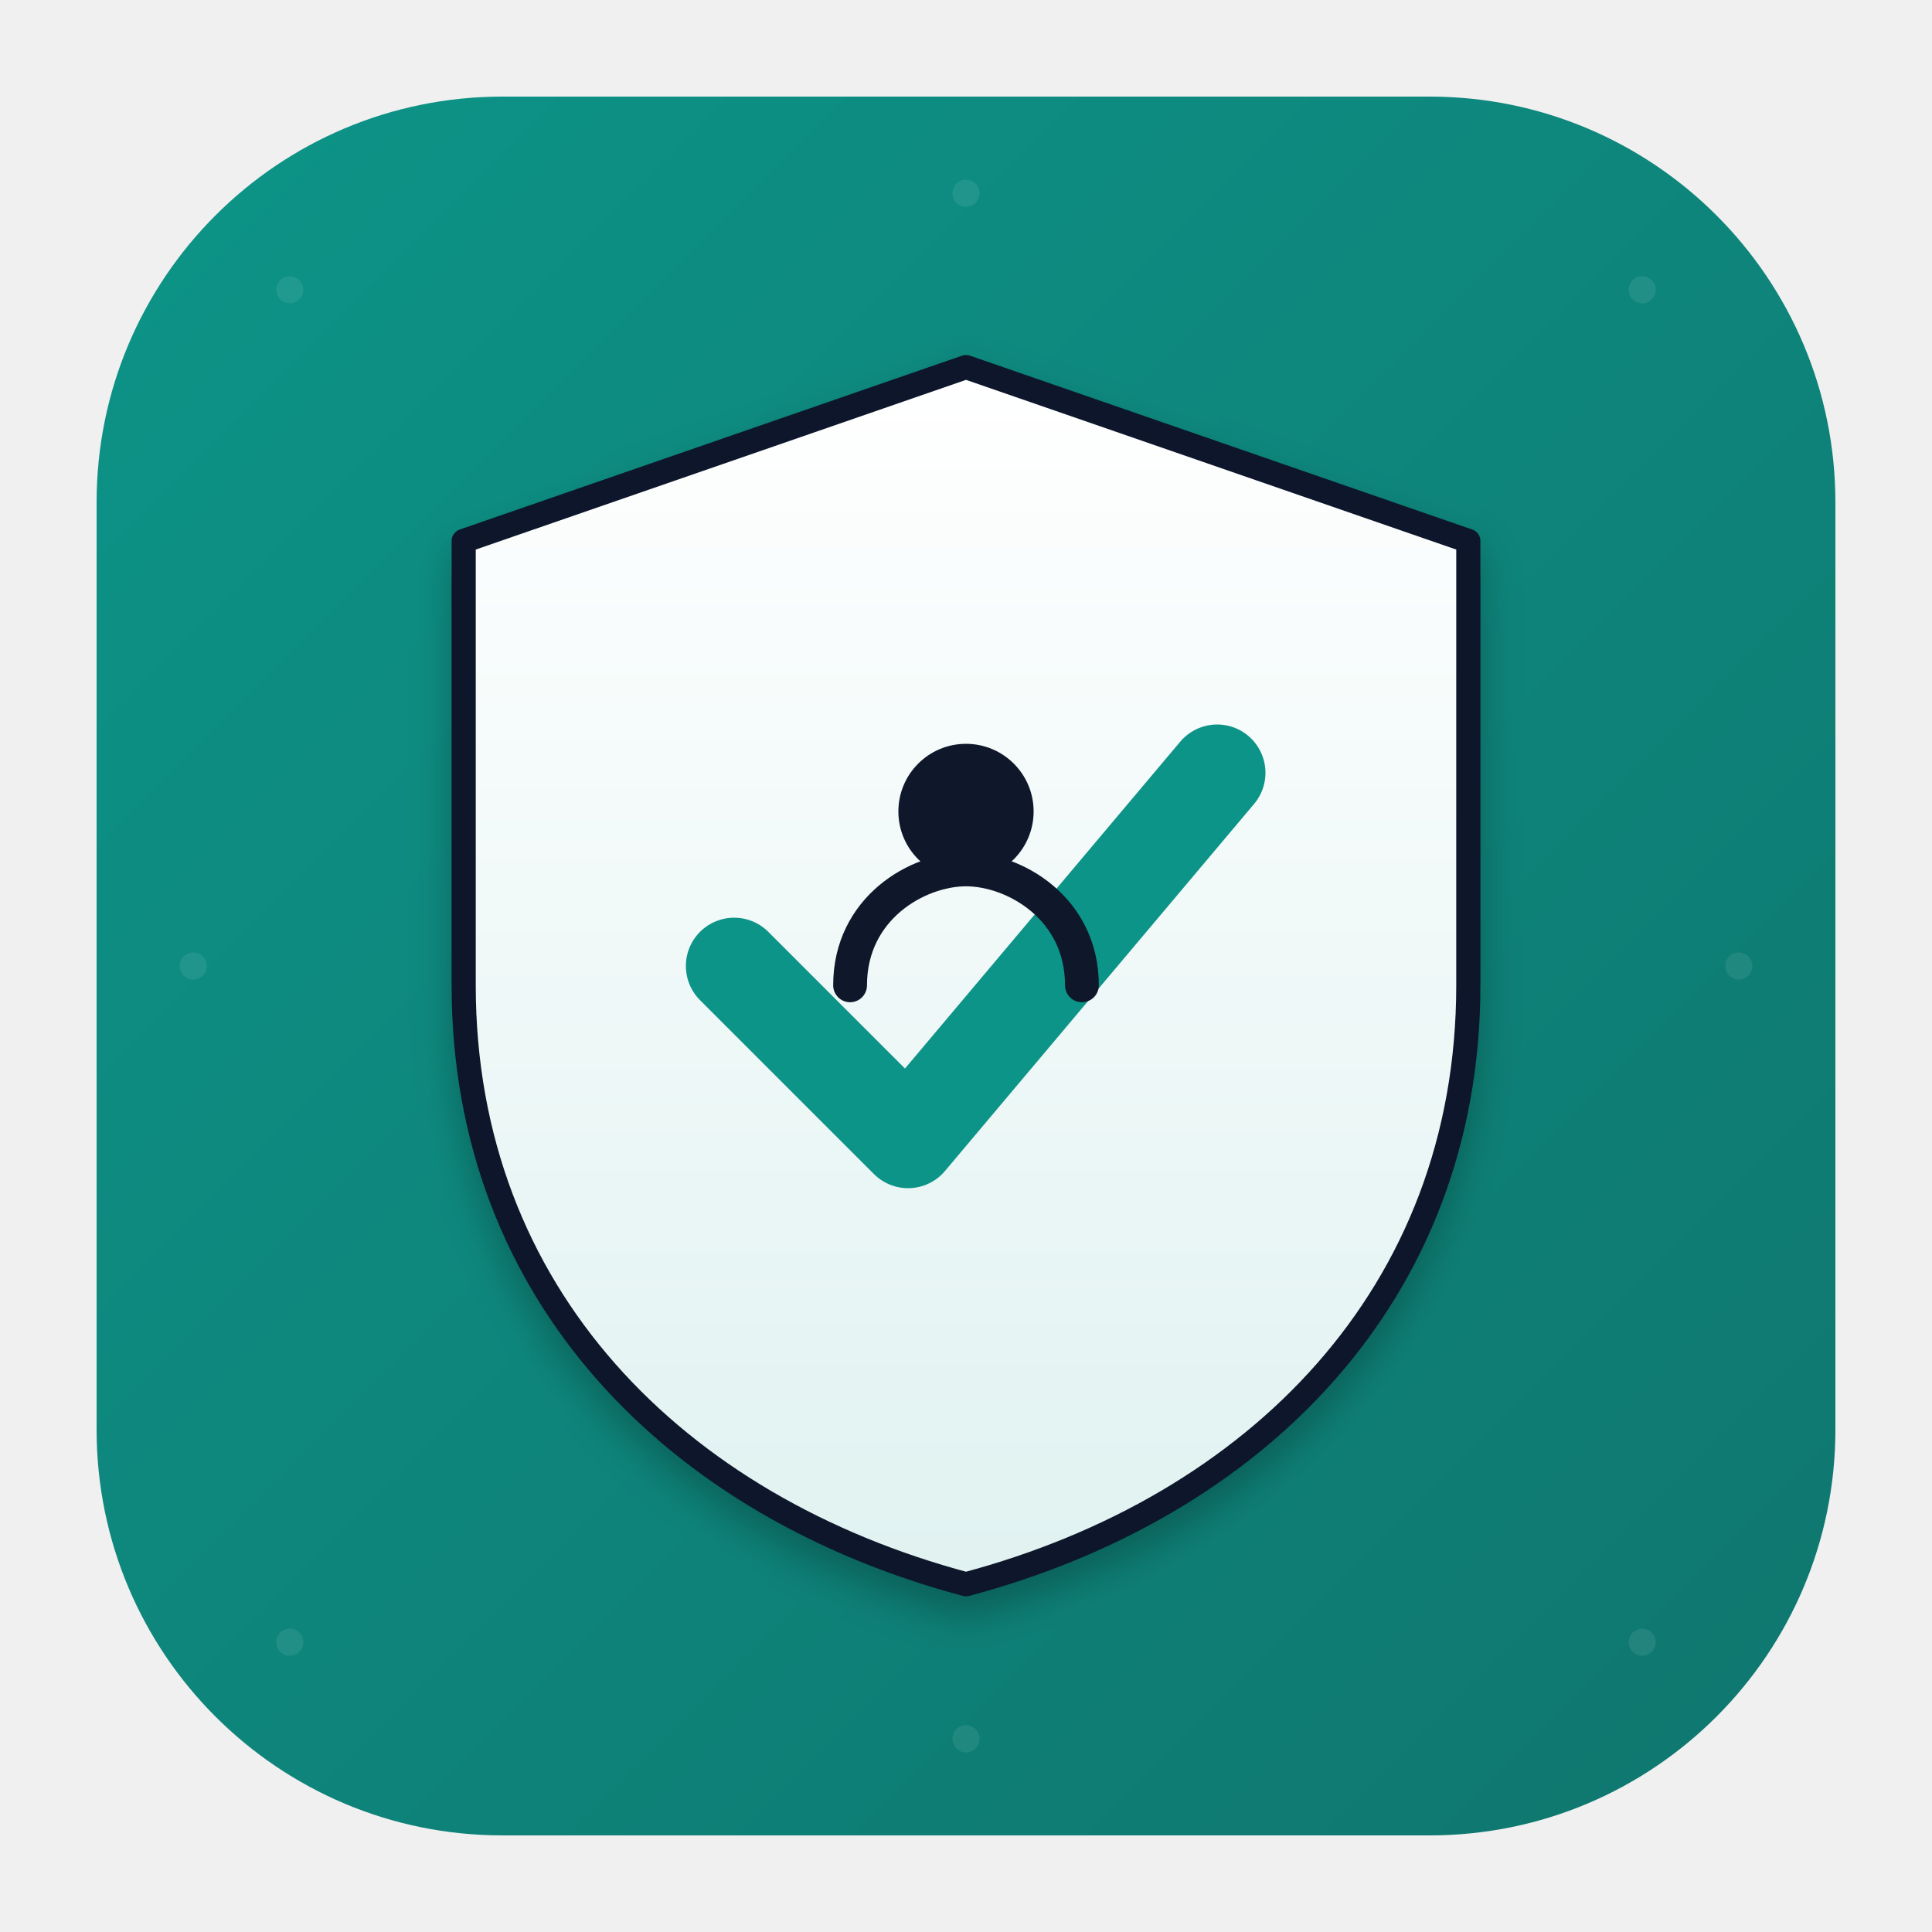
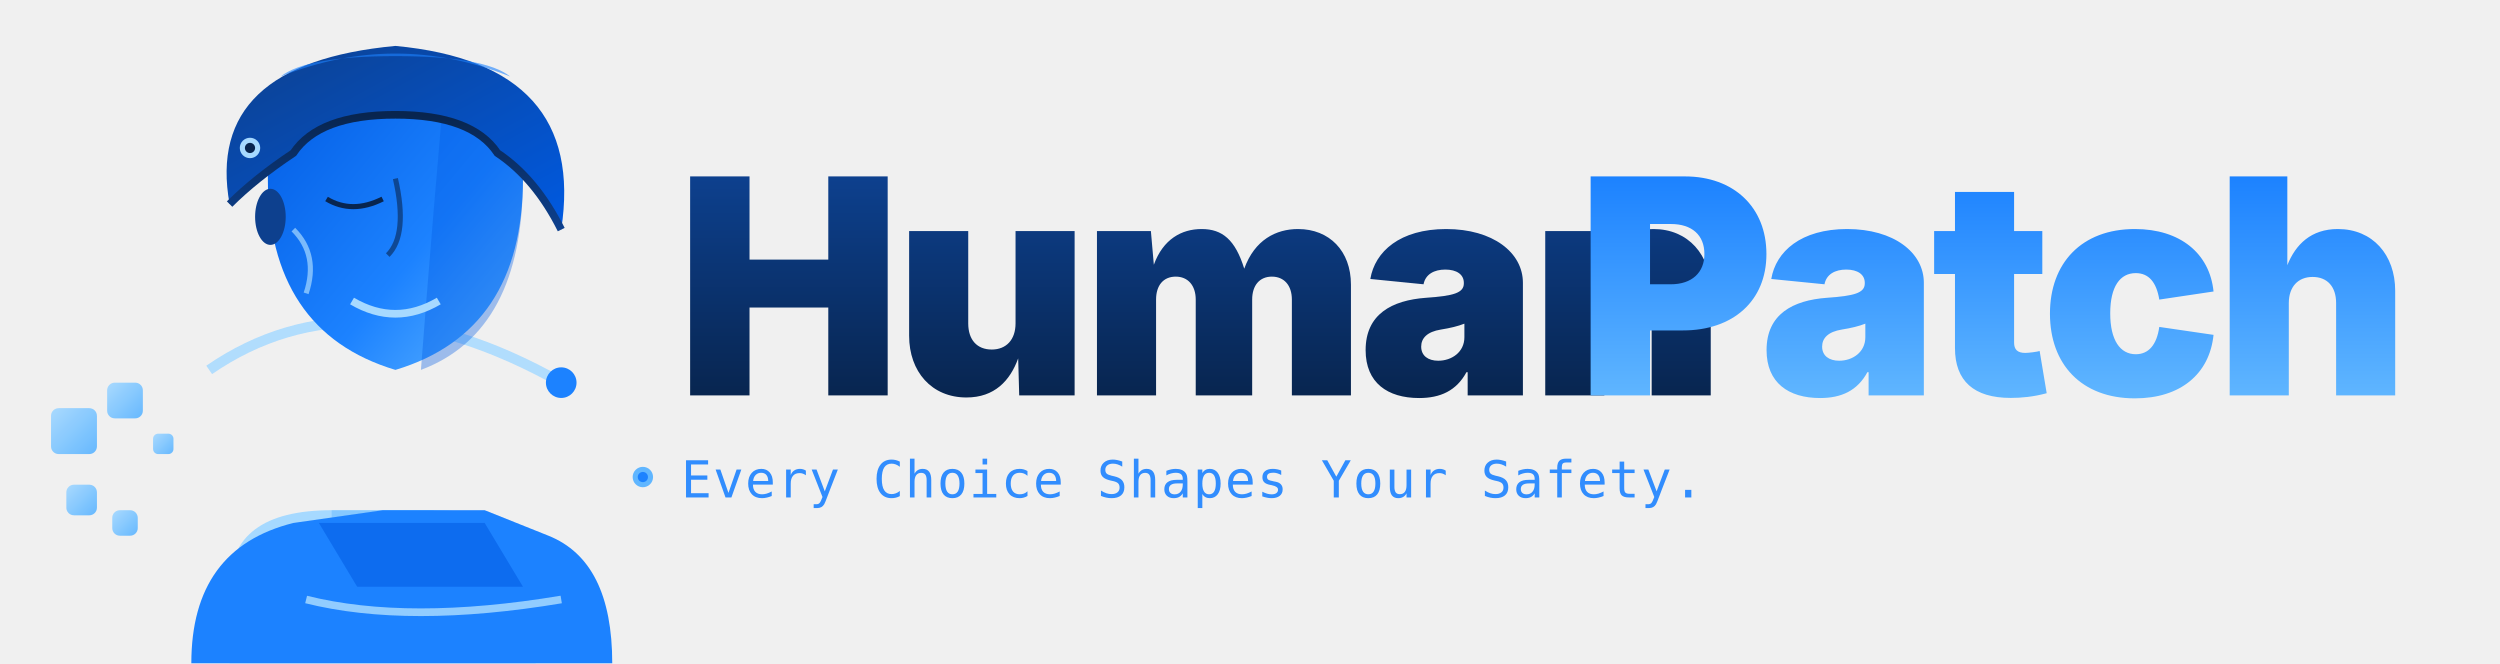
- <svg xmlns="http://www.w3.org/2000/svg" viewBox="0 0 200 200" width="200" height="200">
+ <svg xmlns="http://www.w3.org/2000/svg" viewBox="0 0 980 260" role="img" aria-label="HumanPatch — Every Choice Shapes Your Safety.">
  <defs>
-     <linearGradient id="bg" x1="0" y1="0" x2="1" y2="1">
-       <stop offset="0%" stop-color="#0D9488" />
-       <stop offset="100%" stop-color="#0F766E" />
+     <linearGradient id="face" x1="0" y1="0" x2="1" y2="1">
+       <stop offset="0%" stop-color="#005AE2" />
+       <stop offset="60%" stop-color="#1C82FF" />
+       <stop offset="100%" stop-color="#60B6FF" />
    </linearGradient>
-     <linearGradient id="shield" x1="0" y1="0" x2="0" y2="1">
-       <stop offset="0%" stop-color="#FFFFFF" />
-       <stop offset="100%" stop-color="#E0F2F1" />
+     <linearGradient id="helmet" x1="0" y1="0" x2="1" y2="1">
+       <stop offset="0%" stop-color="#0D408E" />
+       <stop offset="100%" stop-color="#005AE2" />
    </linearGradient>
-     <filter id="shadow" x="-20%" y="-20%" width="140%" height="140%">
-       <feGaussianBlur in="SourceAlpha" stdDeviation="2" />
-       <feOffset dx="0" dy="2" result="off" />
-       <feComponentTransfer>
-         <feFuncA type="linear" slope="0.25" />
-       </feComponentTransfer>
-       <feMerge>
-         <feMergeNode />
-         <feMergeNode in="SourceGraphic" />
-       </feMerge>
-     </filter>
+     <linearGradient id="part" x1="0" y1="0" x2="1" y2="1">
+       <stop offset="0%" stop-color="#A6D9FF" />
+       <stop offset="100%" stop-color="#60B6FF" />
+     </linearGradient>
+     <linearGradient id="trim" x1="0" y1="0" x2="0" y2="1">
+       <stop offset="0%" stop-color="#08254F" />
+       <stop offset="100%" stop-color="#0D408E" />
+     </linearGradient>
+     <linearGradient id="wmHuman" x1="0" y1="0" x2="0" y2="1">
+       <stop offset="0%" stop-color="#0D408E" />
+       <stop offset="100%" stop-color="#08254F" />
+     </linearGradient>
+     <linearGradient id="wmPatch" x1="0" y1="0" x2="0" y2="1">
+       <stop offset="0%" stop-color="#1C82FF" />
+       <stop offset="100%" stop-color="#60B6FF" />
+     </linearGradient>
  </defs>
-   <rect x="10" y="10" width="180" height="180" rx="42" ry="42" fill="url(#bg)" />
-   <g fill="#FFFFFF" opacity="0.08">
-     <circle cx="30" cy="30" r="1.4" />
-     <circle cx="170" cy="30" r="1.4" />
-     <circle cx="30" cy="170" r="1.4" />
-     <circle cx="170" cy="170" r="1.4" />
-     <circle cx="100" cy="20" r="1.4" />
-     <circle cx="100" cy="180" r="1.4" />
-     <circle cx="20" cy="100" r="1.4" />
-     <circle cx="180" cy="100" r="1.4" />
+   <g transform="translate(20 0)">
+     <g fill="url(#part)" opacity="0.95">
+       <rect x="0" y="160" width="18" height="18" rx="3" />
+       <rect x="22" y="150" width="14" height="14" rx="3" />
+       <rect x="6" y="190" width="12" height="12" rx="3" />
+       <rect x="24" y="200" width="10" height="10" rx="3" />
+       <rect x="40" y="170" width="8" height="8" rx="2" />
+     </g>
+     <path d="M70 230 Q70 200 110 200 L150 200 Q190 200 190 230 L190 260 L70 260 Z" fill="#A6D9FF" />
+     <path d="M110 200 L150 200 L150 230 L110 230 Z" fill="#60B6FF" opacity="0.45" />
+     <path d="M55 260 Q55 215 95 205 L130 200 L170 200 L195 210 Q220 220 220 260 Z" fill="#1C82FF" />
+     <path d="M105 205 L170 205 L185 230 L120 230 Z" fill="#005AE2" opacity="0.55" />
+     <path d="M100 235 Q140 245 200 235" stroke="#A6D9FF" stroke-width="3" fill="none" opacity="0.85" />
+     <path d="M62 145 Q120 105 200 150" stroke="#A6D9FF" stroke-width="4" fill="none" opacity="0.85" />
+     <circle cx="200" cy="150" r="6" fill="#1C82FF" />
+     <path d="M85 70 Q85 25 135 25 Q185 25 185 70 Q185 130 135 145 Q85 130 85 70 Z" fill="url(#face)" />
+     <path d="M155 25 Q185 25 185 70 Q185 130 145 145 Q150 80 155 25 Z" fill="#005AE2" opacity="0.35" />
+     <ellipse cx="86" cy="85" rx="6" ry="11" fill="#0D408E" />
+     <path d="M135 70 Q140 92 132 100" stroke="#08254F" stroke-width="2" fill="none" opacity="0.6" />
+     <path d="M118 118 Q135 128 152 118" stroke="#A6D9FF" stroke-width="3" fill="none" />
+     <path d="M108 78 Q118 84 130 78" stroke="#08254F" stroke-width="2" fill="none" />
+     <path d="M95 90 Q105 100 100 115" stroke="#A6D9FF" stroke-width="2" fill="none" opacity="0.7" />
+     <path d="M70 80 Q60 25 135 18 Q210 25 200 90 Q190 70 175 60 Q165 45 135 45 Q105 45 95 60 Q80 70 70 80 Z" fill="url(#helmet)" />
+     <path d="M90 30 Q135 12 180 30 Q170 22 135 22 Q100 22 90 30 Z" fill="#1C82FF" opacity="0.6" />
+     <path d="M70 80 Q80 70 95 60 Q105 45 135 45 Q165 45 175 60 Q190 70 200 90" stroke="url(#trim)" stroke-width="3" fill="none" />
+     <circle cx="78" cy="58" r="4" fill="#A6D9FF" />
+     <circle cx="78" cy="58" r="2" fill="#08254F" />
  </g>
-   <g filter="url(#shadow)">
-     <path d="M100 38              L152 56              L152 102              C152 134 130 156 100 164              C70 156 48 134 48 102              L48 56              Z" fill="url(#shield)" stroke="#0F172A" stroke-width="2.5" stroke-linejoin="round" />
+   <g font-family="Inter, system-ui, -apple-system, 'Segoe UI', Arial, sans-serif" font-weight="900">
+     <text x="265" y="155" font-size="118" letter-spacing="-3" fill="url(#wmHuman)">Human</text>
+     <text x="618" y="155" font-size="118" letter-spacing="-3" fill="url(#wmPatch)">Patch</text>
  </g>
-   <path d="M76 100 L94 118 L126 80" fill="none" stroke="#0D9488" stroke-width="10" stroke-linecap="round" stroke-linejoin="round" />
-   <circle cx="100" cy="84" r="7" fill="#0F172A" />
-   <path d="M88 102 C88 94 95 90 100 90 C105 90 112 94 112 102" fill="none" stroke="#0F172A" stroke-width="3.5" stroke-linecap="round" />
+   <text x="267" y="195" font-family="ui-monospace, 'SF Mono', Menlo, Consolas, monospace" font-size="20" fill="#1C82FF" letter-spacing="0.5" opacity="0.9">
+     Every Choice Shapes Your Safety.
+   </text>
+   <circle cx="252" cy="187" r="4" fill="#60B6FF" />
+   <circle cx="252" cy="187" r="2" fill="#1C82FF" />
</svg>
